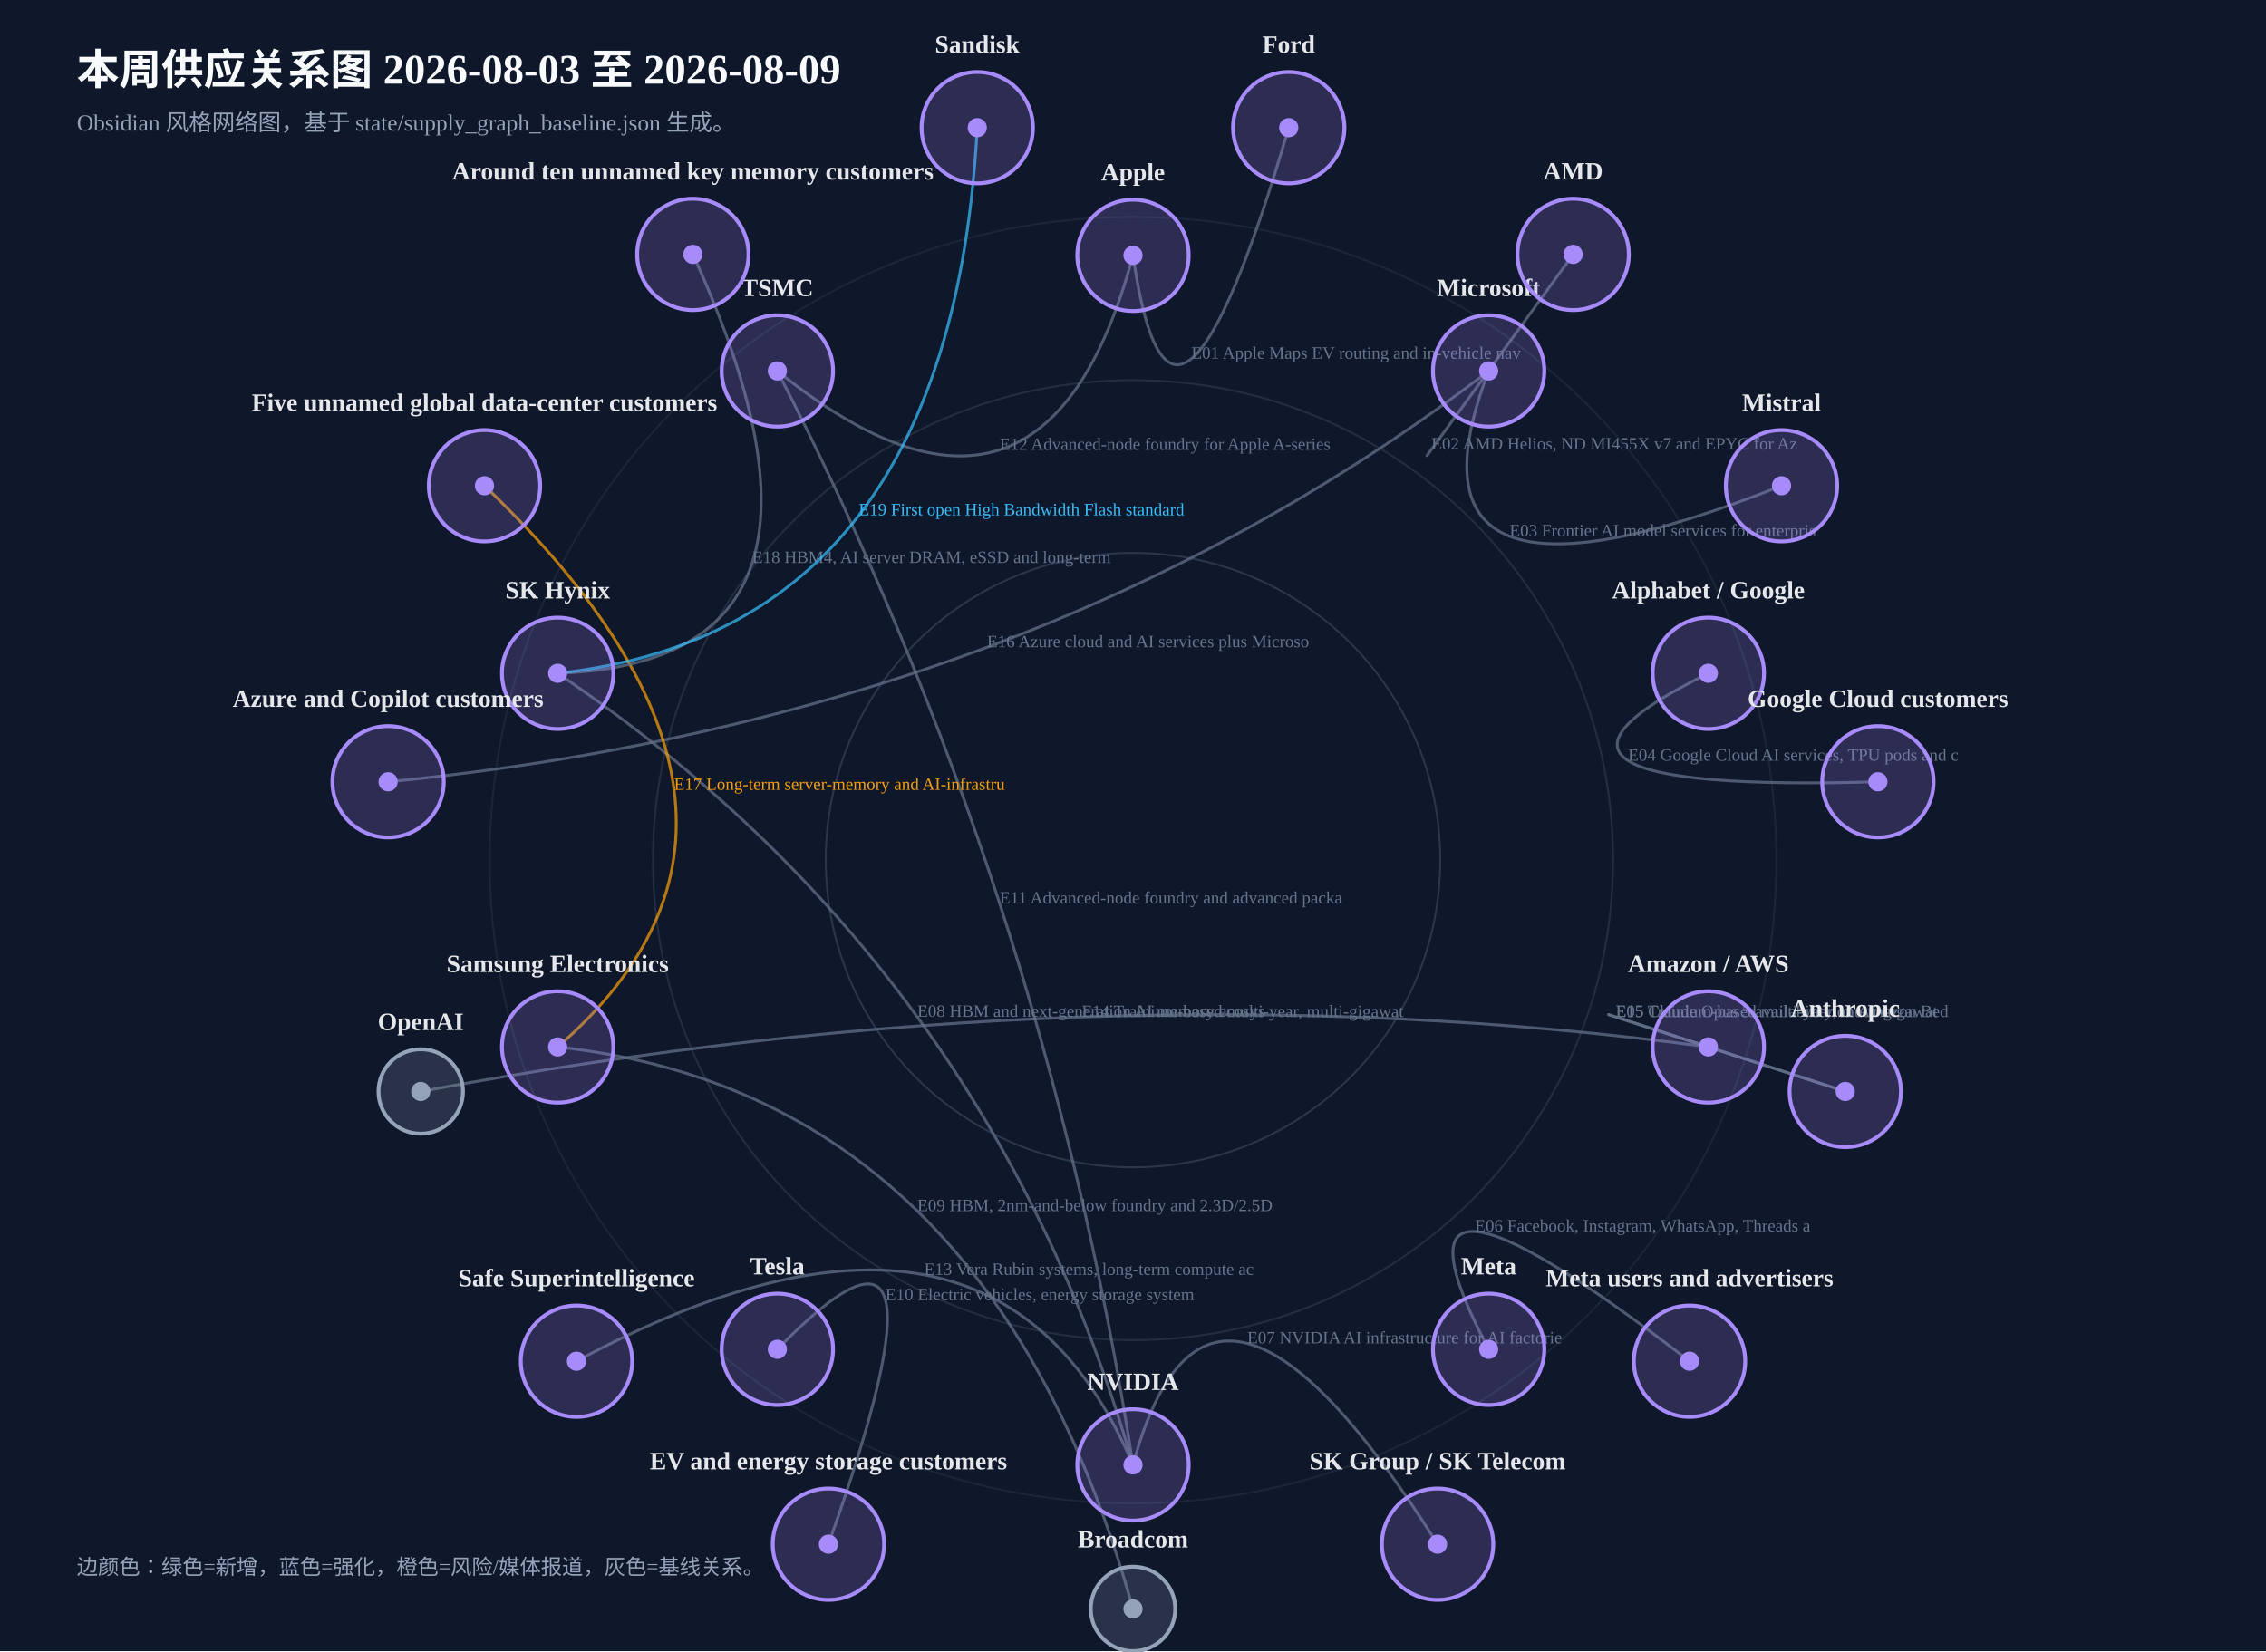
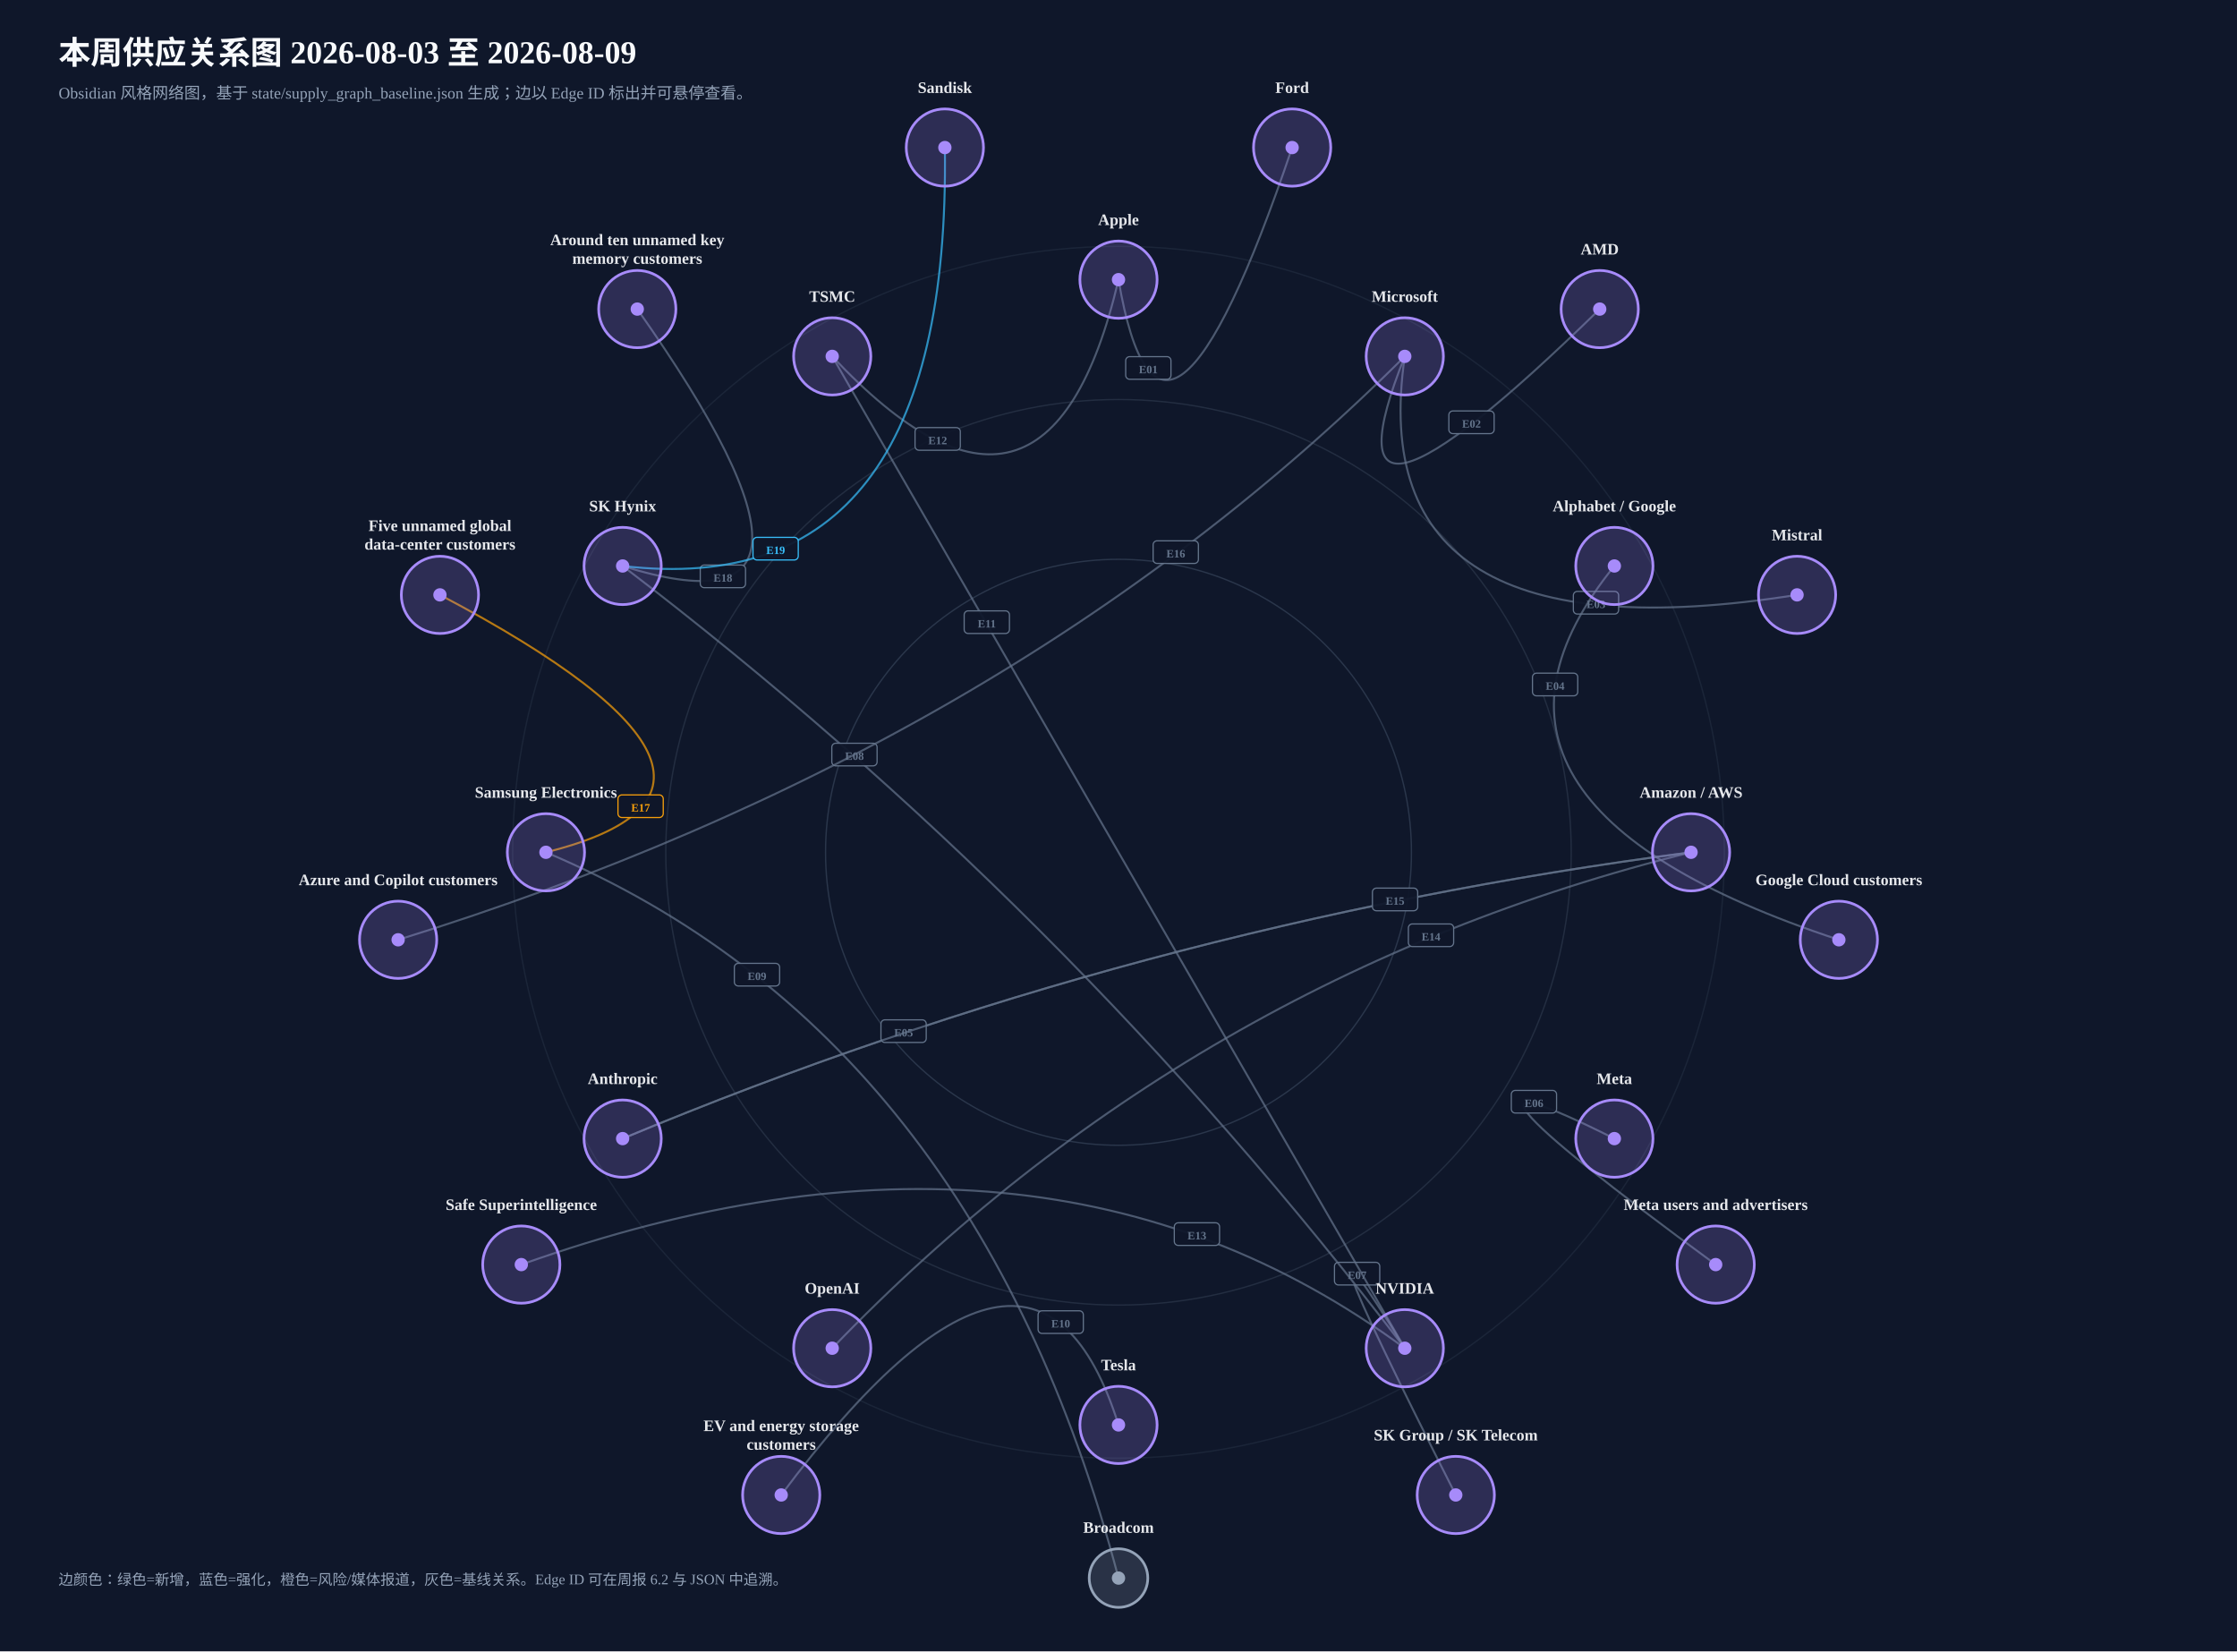
- <svg xmlns="http://www.w3.org/2000/svg" width="1180" height="860" viewBox="0 0 1180 860">
+ <svg xmlns="http://www.w3.org/2000/svg" width="1680" height="1240" viewBox="0 0 1680 1240">
  <rect width="100%" height="100%" fill="#0f172a" />
-   <circle cx="590" cy="448" r="160" fill="none" stroke="#334155" stroke-width="1" stroke-opacity="0.75" />
-   <circle cx="590" cy="448" r="250" fill="none" stroke="#334155" stroke-width="1" stroke-opacity="0.55" />
-   <circle cx="590" cy="448" r="335" fill="none" stroke="#334155" stroke-width="1" stroke-opacity="0.35" />
-   <text x="40" y="44" font-size="22" font-weight="800" fill="#f8fafc">本周供应关系图 2026-08-03 至 2026-08-09</text>
-   <text x="40" y="68" font-size="12" fill="#94a3b8">Obsidian 风格网络图，基于 state/supply_graph_baseline.json 生成。</text>
-   <text x="40" y="820" font-size="11" fill="#94a3b8">边颜色：绿色=新增，蓝色=强化，橙色=风险/媒体报道，灰色=基线关系。</text>
-   <path d="M 590.0 133.0 Q 610.3 273.9 671.1 66.5" fill="none" stroke="#64748b" stroke-width="1.5" stroke-opacity="0.72" />
-   <text x="620.4" y="186.8" font-size="9" fill="#64748b">E01 Apple Maps EV routing and in-vehicle nav</text>
-   <path d="M 819.2 132.5 Q 693.6 305.4 775.2 193.2" fill="none" stroke="#64748b" stroke-width="1.5" stroke-opacity="0.72" />
-   <text x="745.4" y="234.1" font-size="9" fill="#64748b">E02 AMD Helios, ND MI455X v7 and EPYC for Az</text>
-   <path d="M 927.7 253.0 Q 720.7 335.5 775.2 193.2" fill="none" stroke="#64748b" stroke-width="1.5" stroke-opacity="0.72" />
-   <text x="786.1" y="279.3" font-size="9" fill="#64748b">E03 Frontier AI model services for enterpris</text>
-   <path d="M 889.6 350.7 Q 761.9 413.5 977.9 407.2" fill="none" stroke="#64748b" stroke-width="1.5" stroke-opacity="0.72" />
-   <text x="847.8" y="396.2" font-size="9" fill="#64748b">E04 Google Cloud AI services, TPU pods and c</text>
-   <path d="M 960.9 568.5 Q 757.6 502.5 889.6 545.3" fill="none" stroke="#64748b" stroke-width="1.5" stroke-opacity="0.72" />
-   <text x="841.4" y="529.7" font-size="9" fill="#64748b">E05 Claude Opus 5 availability on Amazon Bed</text>
-   <path d="M 775.2 702.8 Q 708.7 577.0 879.8 709.0" fill="none" stroke="#64748b" stroke-width="1.5" stroke-opacity="0.72" />
-   <text x="768.1" y="641.4" font-size="9" fill="#64748b">E06 Facebook, Instagram, WhatsApp, Threads a</text>
-   <path d="M 590.0 763.0 Q 629.7 615.8 748.6 804.3" fill="none" stroke="#64748b" stroke-width="1.5" stroke-opacity="0.72" />
-   <text x="649.5" y="699.7" font-size="9" fill="#64748b">E07 NVIDIA AI infrastructure for AI factorie</text>
-   <path d="M 290.4 350.7 Q 515.1 502.4 590.0 763.0" fill="none" stroke="#64748b" stroke-width="1.5" stroke-opacity="0.72" />
-   <text x="477.7" y="529.6" font-size="9" fill="#64748b">E08 HBM and next-generation AI memory ecosys</text>
-   <path d="M 290.4 545.3 Q 515.1 569.8 590.0 838.0" fill="none" stroke="#64748b" stroke-width="1.5" stroke-opacity="0.72" />
-   <text x="477.7" y="630.8" font-size="9" fill="#64748b">E09 HBM, 2nm-and-below foundry and 2.3D/2.5D</text>
-   <path d="M 404.8 702.8 Q 504.1 600.8 431.4 804.3" fill="none" stroke="#64748b" stroke-width="1.5" stroke-opacity="0.72" />
-   <text x="461.1" y="677.2" font-size="9" fill="#64748b">E10 Electric vehicles, energy storage system</text>
-   <path d="M 404.8 193.2 Q 543.7 463.0 590.0 763.0" fill="none" stroke="#64748b" stroke-width="1.5" stroke-opacity="0.72" />
-   <text x="520.6" y="470.6" font-size="9" fill="#64748b">E11 Advanced-node foundry and advanced packa</text>
-   <path d="M 404.8 193.2 Q 543.7 305.5 590.0 133.0" fill="none" stroke="#64748b" stroke-width="1.5" stroke-opacity="0.72" />
-   <text x="520.6" y="234.3" font-size="9" fill="#64748b">E12 Advanced-node foundry for Apple A-series</text>
-   <path d="M 590.0 763.0 Q 517.5 592.0 300.2 709.0" fill="none" stroke="#64748b" stroke-width="1.5" stroke-opacity="0.72" />
-   <text x="481.3" y="664.0" font-size="9" fill="#64748b">E13 Vera Rubin systems, long-term compute ac</text>
-   <path d="M 889.6 545.3 Q 572.2 502.5 219.1 568.5" fill="none" stroke="#64748b" stroke-width="1.5" stroke-opacity="0.72" />
-   <text x="563.3" y="529.7" font-size="9" fill="#64748b">E14 Trainium-based multi-year, multi-gigawat</text>
-   <path d="M 889.6 545.3 Q 757.6 502.5 960.9 568.5" fill="none" stroke="#64748b" stroke-width="1.5" stroke-opacity="0.72" />
-   <text x="841.4" y="529.7" font-size="9" fill="#64748b">E15 Trainium-based multi-year, multi-gigawat</text>
-   <path d="M 775.2 193.2 Q 539.3 374.1 202.1 407.2" fill="none" stroke="#64748b" stroke-width="1.5" stroke-opacity="0.72" />
-   <text x="514.0" y="337.1" font-size="9" fill="#64748b">E16 Azure cloud and AI services plus Microso</text>
-   <path d="M 290.4 545.3 Q 430.7 423.6 252.3 253.0" fill="none" stroke="#f59e0b" stroke-width="1.5" stroke-opacity="0.72" />
-   <text x="351.0" y="411.4" font-size="9" fill="#f59e0b">E17 Long-term server-memory and AI-infrastru</text>
-   <path d="M 290.4 350.7 Q 457.8 344.8 360.8 132.5" fill="none" stroke="#64748b" stroke-width="1.5" stroke-opacity="0.72" />
-   <text x="391.7" y="293.2" font-size="9" fill="#64748b">E18 HBM4, AI server DRAM, eSSD and long-term</text>
-   <path d="M 290.4 350.7 Q 494.8 328.3 508.9 66.5" fill="none" stroke="#38bdf8" stroke-width="1.5" stroke-opacity="0.72" />
-   <text x="447.2" y="268.4" font-size="9" fill="#38bdf8">E19 First open High Bandwidth Flash standard</text>
-   <circle cx="590.0" cy="133.0" r="29" fill="#a78bfa" fill-opacity="0.20" stroke="#a78bfa" stroke-width="2" />
-   <circle cx="590.0" cy="133.0" r="5" fill="#a78bfa" />
-   <text x="590.0" y="94.0" text-anchor="middle" font-size="13" font-weight="700" fill="#e5e7eb">Apple</text>
-   <circle cx="775.2" cy="193.2" r="29" fill="#a78bfa" fill-opacity="0.20" stroke="#a78bfa" stroke-width="2" />
-   <circle cx="775.2" cy="193.2" r="5" fill="#a78bfa" />
-   <text x="775.2" y="154.2" text-anchor="middle" font-size="13" font-weight="700" fill="#e5e7eb">Microsoft</text>
-   <circle cx="889.6" cy="350.7" r="29" fill="#a78bfa" fill-opacity="0.20" stroke="#a78bfa" stroke-width="2" />
-   <circle cx="889.6" cy="350.7" r="5" fill="#a78bfa" />
-   <text x="889.6" y="311.7" text-anchor="middle" font-size="13" font-weight="700" fill="#e5e7eb">Alphabet / Google</text>
-   <circle cx="889.6" cy="545.3" r="29" fill="#a78bfa" fill-opacity="0.20" stroke="#a78bfa" stroke-width="2" />
-   <circle cx="889.6" cy="545.3" r="5" fill="#a78bfa" />
-   <text x="889.6" y="506.3" text-anchor="middle" font-size="13" font-weight="700" fill="#e5e7eb">Amazon / AWS</text>
-   <circle cx="775.2" cy="702.8" r="29" fill="#a78bfa" fill-opacity="0.20" stroke="#a78bfa" stroke-width="2" />
-   <circle cx="775.2" cy="702.8" r="5" fill="#a78bfa" />
-   <text x="775.2" y="663.8" text-anchor="middle" font-size="13" font-weight="700" fill="#e5e7eb">Meta</text>
-   <circle cx="590.0" cy="763.0" r="29" fill="#a78bfa" fill-opacity="0.20" stroke="#a78bfa" stroke-width="2" />
-   <circle cx="590.0" cy="763.0" r="5" fill="#a78bfa" />
-   <text x="590.0" y="724.0" text-anchor="middle" font-size="13" font-weight="700" fill="#e5e7eb">NVIDIA</text>
-   <circle cx="404.8" cy="702.8" r="29" fill="#a78bfa" fill-opacity="0.20" stroke="#a78bfa" stroke-width="2" />
-   <circle cx="404.8" cy="702.8" r="5" fill="#a78bfa" />
-   <text x="404.8" y="663.8" text-anchor="middle" font-size="13" font-weight="700" fill="#e5e7eb">Tesla</text>
-   <circle cx="290.4" cy="545.3" r="29" fill="#a78bfa" fill-opacity="0.20" stroke="#a78bfa" stroke-width="2" />
-   <circle cx="290.4" cy="545.3" r="5" fill="#a78bfa" />
-   <text x="290.4" y="506.3" text-anchor="middle" font-size="13" font-weight="700" fill="#e5e7eb">Samsung Electronics</text>
-   <circle cx="290.4" cy="350.7" r="29" fill="#a78bfa" fill-opacity="0.20" stroke="#a78bfa" stroke-width="2" />
-   <circle cx="290.4" cy="350.7" r="5" fill="#a78bfa" />
-   <text x="290.4" y="311.7" text-anchor="middle" font-size="13" font-weight="700" fill="#e5e7eb">SK Hynix</text>
-   <circle cx="404.8" cy="193.2" r="29" fill="#a78bfa" fill-opacity="0.20" stroke="#a78bfa" stroke-width="2" />
-   <circle cx="404.8" cy="193.2" r="5" fill="#a78bfa" />
-   <text x="404.8" y="154.2" text-anchor="middle" font-size="13" font-weight="700" fill="#e5e7eb">TSMC</text>
-   <circle cx="671.1" cy="66.5" r="29" fill="#a78bfa" fill-opacity="0.20" stroke="#a78bfa" stroke-width="2" />
-   <circle cx="671.1" cy="66.5" r="5" fill="#a78bfa" />
-   <text x="671.1" y="27.5" text-anchor="middle" font-size="13" font-weight="700" fill="#e5e7eb">Ford</text>
-   <circle cx="819.2" cy="132.5" r="29" fill="#a78bfa" fill-opacity="0.20" stroke="#a78bfa" stroke-width="2" />
-   <circle cx="819.2" cy="132.5" r="5" fill="#a78bfa" />
-   <text x="819.2" y="93.5" text-anchor="middle" font-size="13" font-weight="700" fill="#e5e7eb">AMD</text>
-   <circle cx="927.7" cy="253.0" r="29" fill="#a78bfa" fill-opacity="0.20" stroke="#a78bfa" stroke-width="2" />
-   <circle cx="927.7" cy="253.0" r="5" fill="#a78bfa" />
-   <text x="927.7" y="214.0" text-anchor="middle" font-size="13" font-weight="700" fill="#e5e7eb">Mistral</text>
-   <circle cx="977.9" cy="407.2" r="29" fill="#a78bfa" fill-opacity="0.20" stroke="#a78bfa" stroke-width="2" />
-   <circle cx="977.9" cy="407.2" r="5" fill="#a78bfa" />
-   <text x="977.9" y="368.2" text-anchor="middle" font-size="13" font-weight="700" fill="#e5e7eb">Google Cloud customers</text>
-   <circle cx="960.9" cy="568.5" r="29" fill="#a78bfa" fill-opacity="0.20" stroke="#a78bfa" stroke-width="2" />
-   <circle cx="960.9" cy="568.5" r="5" fill="#a78bfa" />
-   <text x="960.9" y="529.5" text-anchor="middle" font-size="13" font-weight="700" fill="#e5e7eb">Anthropic</text>
-   <circle cx="879.8" cy="709.0" r="29" fill="#a78bfa" fill-opacity="0.20" stroke="#a78bfa" stroke-width="2" />
-   <circle cx="879.8" cy="709.0" r="5" fill="#a78bfa" />
-   <text x="879.8" y="670.0" text-anchor="middle" font-size="13" font-weight="700" fill="#e5e7eb">Meta users and advertisers</text>
-   <circle cx="748.6" cy="804.3" r="29" fill="#a78bfa" fill-opacity="0.20" stroke="#a78bfa" stroke-width="2" />
-   <circle cx="748.6" cy="804.3" r="5" fill="#a78bfa" />
-   <text x="748.6" y="765.3" text-anchor="middle" font-size="13" font-weight="700" fill="#e5e7eb">SK Group / SK Telecom</text>
-   <circle cx="590.0" cy="838.0" r="22" fill="#94a3b8" fill-opacity="0.20" stroke="#94a3b8" stroke-width="2" />
-   <circle cx="590.0" cy="838.0" r="5" fill="#94a3b8" />
-   <text x="590.0" y="806.0" text-anchor="middle" font-size="13" font-weight="700" fill="#e5e7eb">Broadcom</text>
-   <circle cx="431.4" cy="804.3" r="29" fill="#a78bfa" fill-opacity="0.20" stroke="#a78bfa" stroke-width="2" />
-   <circle cx="431.4" cy="804.3" r="5" fill="#a78bfa" />
-   <text x="431.4" y="765.3" text-anchor="middle" font-size="13" font-weight="700" fill="#e5e7eb">EV and energy storage customers</text>
-   <circle cx="300.2" cy="709.0" r="29" fill="#a78bfa" fill-opacity="0.20" stroke="#a78bfa" stroke-width="2" />
-   <circle cx="300.2" cy="709.0" r="5" fill="#a78bfa" />
-   <text x="300.2" y="670.0" text-anchor="middle" font-size="13" font-weight="700" fill="#e5e7eb">Safe Superintelligence</text>
-   <circle cx="219.1" cy="568.5" r="22" fill="#94a3b8" fill-opacity="0.20" stroke="#94a3b8" stroke-width="2" />
-   <circle cx="219.1" cy="568.5" r="5" fill="#94a3b8" />
-   <text x="219.1" y="536.5" text-anchor="middle" font-size="13" font-weight="700" fill="#e5e7eb">OpenAI</text>
-   <circle cx="202.1" cy="407.2" r="29" fill="#a78bfa" fill-opacity="0.20" stroke="#a78bfa" stroke-width="2" />
-   <circle cx="202.1" cy="407.2" r="5" fill="#a78bfa" />
-   <text x="202.1" y="368.2" text-anchor="middle" font-size="13" font-weight="700" fill="#e5e7eb">Azure and Copilot customers</text>
-   <circle cx="252.3" cy="253.0" r="29" fill="#a78bfa" fill-opacity="0.20" stroke="#a78bfa" stroke-width="2" />
-   <circle cx="252.3" cy="253.0" r="5" fill="#a78bfa" />
-   <text x="252.3" y="214.0" text-anchor="middle" font-size="13" font-weight="700" fill="#e5e7eb">Five unnamed global data-center customers</text>
-   <circle cx="360.8" cy="132.5" r="29" fill="#a78bfa" fill-opacity="0.20" stroke="#a78bfa" stroke-width="2" />
-   <circle cx="360.8" cy="132.5" r="5" fill="#a78bfa" />
-   <text x="360.8" y="93.5" text-anchor="middle" font-size="13" font-weight="700" fill="#e5e7eb">Around ten unnamed key memory customers</text>
-   <circle cx="508.9" cy="66.5" r="29" fill="#a78bfa" fill-opacity="0.20" stroke="#a78bfa" stroke-width="2" />
-   <circle cx="508.9" cy="66.5" r="5" fill="#a78bfa" />
-   <text x="508.9" y="27.5" text-anchor="middle" font-size="13" font-weight="700" fill="#e5e7eb">Sandisk</text>
+   <circle cx="840.0" cy="640.0" r="220" fill="none" stroke="#334155" stroke-width="1" stroke-opacity="0.75" />
+   <circle cx="840.0" cy="640.0" r="340" fill="none" stroke="#334155" stroke-width="1" stroke-opacity="0.55" />
+   <circle cx="840.0" cy="640.0" r="455" fill="none" stroke="#334155" stroke-width="1" stroke-opacity="0.35" />
+   <text x="44" y="48" font-size="24" font-weight="800" fill="#f8fafc">本周供应关系图 2026-08-03 至 2026-08-09</text>
+   <text x="44" y="74" font-size="12" fill="#94a3b8">Obsidian 风格网络图，基于 state/supply_graph_baseline.json 生成；边以 Edge ID 标出并可悬停查看。</text>
+   <text x="44" y="1190" font-size="11" fill="#94a3b8">边颜色：绿色=新增，蓝色=强化，橙色=风险/媒体报道，灰色=基线关系。Edge ID 可在周报 6.2 与 JSON 中追溯。</text>
+   <path d="M 840.0 210.0 Q 872.6 400.2 970.4 110.8" fill="none" stroke="#64748b" stroke-width="1.5" stroke-opacity="0.72" />
+   <g>
+     <rect x="845.4" y="267.8" width="34" height="17" rx="3" fill="#0f172a" fill-opacity="0.94" stroke="#64748b" stroke-width="0.9" />
+     <text x="862.4" y="280.3" text-anchor="middle" font-size="8.5" font-weight="700" fill="#64748b">E01</text>
+   </g>
+   <path d="M 1201.4 232.1 Q 984.1 444.9 1055.0 267.6" fill="none" stroke="#64748b" stroke-width="1.5" stroke-opacity="0.72" />
+   <g>
+     <rect x="1088.1" y="308.6" width="34" height="17" rx="3" fill="#0f172a" fill-opacity="0.94" stroke="#64748b" stroke-width="0.9" />
+     <text x="1105.1" y="321.1" text-anchor="middle" font-size="8.5" font-weight="700" fill="#64748b">E02</text>
+   </g>
+   <path d="M 1349.6 446.7 Q 1021.1 498.6 1055.0 267.6" fill="none" stroke="#64748b" stroke-width="1.5" stroke-opacity="0.72" />
+   <g>
+     <rect x="1181.6" y="444.1" width="34" height="17" rx="3" fill="#0f172a" fill-opacity="0.94" stroke="#64748b" stroke-width="0.9" />
+     <text x="1198.6" y="456.6" text-anchor="middle" font-size="8.5" font-weight="700" fill="#64748b">E03</text>
+   </g>
+   <path d="M 1212.4 425.0 Q 1068.4 602.7 1381.0 705.7" fill="none" stroke="#64748b" stroke-width="1.5" stroke-opacity="0.72" />
+   <g>
+     <rect x="1150.9" y="505.5" width="34" height="17" rx="3" fill="#0f172a" fill-opacity="0.94" stroke="#64748b" stroke-width="0.9" />
+     <text x="1167.9" y="518.0" text-anchor="middle" font-size="8.5" font-weight="700" fill="#64748b">E04</text>
+   </g>
+   <path d="M 467.6 855.0 Q 854.4 693.8 1270.0 640.0" fill="none" stroke="#64748b" stroke-width="1.5" stroke-opacity="0.72" />
+   <g>
+     <rect x="661.6" y="765.8" width="34" height="17" rx="3" fill="#0f172a" fill-opacity="0.94" stroke="#64748b" stroke-width="0.9" />
+     <text x="678.6" y="778.3" text-anchor="middle" font-size="8.5" font-weight="700" fill="#64748b">E05</text>
+   </g>
+   <path d="M 1212.4 855.0 Q 1045.2 771.1 1288.5 949.6" fill="none" stroke="#64748b" stroke-width="1.5" stroke-opacity="0.72" />
+   <g>
+     <rect x="1135.0" y="818.8" width="34" height="17" rx="3" fill="#0f172a" fill-opacity="0.94" stroke="#64748b" stroke-width="0.9" />
+     <text x="1152.0" y="831.3" text-anchor="middle" font-size="8.5" font-weight="700" fill="#64748b">E06</text>
+   </g>
+   <path d="M 1055.0 1012.4 Q 957.1 853.7 1093.3 1122.6" fill="none" stroke="#64748b" stroke-width="1.5" stroke-opacity="0.72" />
+   <g>
+     <rect x="1002.2" y="947.9" width="34" height="17" rx="3" fill="#0f172a" fill-opacity="0.94" stroke="#64748b" stroke-width="0.9" />
+     <text x="1019.2" y="960.4" text-anchor="middle" font-size="8.5" font-weight="700" fill="#64748b">E07</text>
+   </g>
+   <path d="M 467.6 425.0 Q 800.7 679.3 1055.0 1012.4" fill="none" stroke="#64748b" stroke-width="1.5" stroke-opacity="0.72" />
+   <g>
+     <rect x="624.7" y="558.1" width="34" height="17" rx="3" fill="#0f172a" fill-opacity="0.94" stroke="#64748b" stroke-width="0.9" />
+     <text x="641.7" y="570.6" text-anchor="middle" font-size="8.5" font-weight="700" fill="#64748b">E08</text>
+   </g>
+   <path d="M 410.0 640.0 Q 732.5 776.2 840.0 1185.0" fill="none" stroke="#64748b" stroke-width="1.5" stroke-opacity="0.72" />
+   <g>
+     <rect x="551.5" y="723.4" width="34" height="17" rx="3" fill="#0f172a" fill-opacity="0.94" stroke="#64748b" stroke-width="0.9" />
+     <text x="568.5" y="735.9" text-anchor="middle" font-size="8.5" font-weight="700" fill="#64748b">E09</text>
+   </g>
+   <path d="M 840.0 1070.0 Q 776.7 868.1 586.7 1122.6" fill="none" stroke="#64748b" stroke-width="1.5" stroke-opacity="0.72" />
+   <g>
+     <rect x="779.6" y="984.3" width="34" height="17" rx="3" fill="#0f172a" fill-opacity="0.94" stroke="#64748b" stroke-width="0.9" />
+     <text x="796.6" y="996.8" text-anchor="middle" font-size="8.5" font-weight="700" fill="#64748b">E10</text>
+   </g>
+   <path d="M 625.0 267.6 Q 840.0 640.0 1055.0 1012.4" fill="none" stroke="#64748b" stroke-width="1.5" stroke-opacity="0.72" />
+   <g>
+     <rect x="724.1" y="458.7" width="34" height="17" rx="3" fill="#0f172a" fill-opacity="0.94" stroke="#64748b" stroke-width="0.9" />
+     <text x="741.1" y="471.2" text-anchor="middle" font-size="8.5" font-weight="700" fill="#64748b">E11</text>
+   </g>
+   <path d="M 625.0 267.6 Q 786.2 439.4 840.0 210.0" fill="none" stroke="#64748b" stroke-width="1.5" stroke-opacity="0.72" />
+   <g>
+     <rect x="687.2" y="321.1" width="34" height="17" rx="3" fill="#0f172a" fill-opacity="0.94" stroke="#64748b" stroke-width="0.9" />
+     <text x="704.2" y="333.6" text-anchor="middle" font-size="8.5" font-weight="700" fill="#64748b">E12</text>
+   </g>
+   <path d="M 1055.0 1012.4 Q 781.6 810.5 391.5 949.6" fill="none" stroke="#64748b" stroke-width="1.5" stroke-opacity="0.72" />
+   <g>
+     <rect x="881.9" y="918.2" width="34" height="17" rx="3" fill="#0f172a" fill-opacity="0.94" stroke="#64748b" stroke-width="0.9" />
+     <text x="898.9" y="930.7" text-anchor="middle" font-size="8.5" font-weight="700" fill="#64748b">E13</text>
+   </g>
+   <path d="M 1270.0 640.0 Q 893.8 733.1 625.0 1012.4" fill="none" stroke="#64748b" stroke-width="1.5" stroke-opacity="0.72" />
+   <g>
+     <rect x="1057.7" y="693.8" width="34" height="17" rx="3" fill="#0f172a" fill-opacity="0.94" stroke="#64748b" stroke-width="0.9" />
+     <text x="1074.7" y="706.3" text-anchor="middle" font-size="8.5" font-weight="700" fill="#64748b">E14</text>
+   </g>
+   <path d="M 1270.0 640.0 Q 854.4 693.8 467.6 855.0" fill="none" stroke="#64748b" stroke-width="1.5" stroke-opacity="0.72" />
+   <g>
+     <rect x="1030.7" y="666.9" width="34" height="17" rx="3" fill="#0f172a" fill-opacity="0.94" stroke="#64748b" stroke-width="0.9" />
+     <text x="1047.7" y="679.4" text-anchor="middle" font-size="8.5" font-weight="700" fill="#64748b">E15</text>
+   </g>
+   <path d="M 1055.0 267.6 Q 758.5 563.3 299.0 705.7" fill="none" stroke="#64748b" stroke-width="1.5" stroke-opacity="0.72" />
+   <g>
+     <rect x="866.0" y="406.1" width="34" height="17" rx="3" fill="#0f172a" fill-opacity="0.94" stroke="#64748b" stroke-width="0.9" />
+     <text x="883.0" y="418.6" text-anchor="middle" font-size="8.5" font-weight="700" fill="#64748b">E16</text>
+   </g>
+   <path d="M 410.0 640.0 Q 605.1 591.7 330.4 446.7" fill="none" stroke="#f59e0b" stroke-width="1.5" stroke-opacity="0.72" />
+   <g>
+     <rect x="464.1" y="596.9" width="34" height="17" rx="3" fill="#0f172a" fill-opacity="0.94" stroke="#f59e0b" stroke-width="0.9" />
+     <text x="481.1" y="609.4" text-anchor="middle" font-size="8.5" font-weight="700" fill="#f59e0b">E17</text>
+   </g>
+   <path d="M 467.6 425.0 Q 656.6 484.3 478.6 232.1" fill="none" stroke="#64748b" stroke-width="1.5" stroke-opacity="0.72" />
+   <g>
+     <rect x="525.9" y="424.3" width="34" height="17" rx="3" fill="#0f172a" fill-opacity="0.94" stroke="#64748b" stroke-width="0.9" />
+     <text x="542.9" y="436.8" text-anchor="middle" font-size="8.5" font-weight="700" fill="#64748b">E18</text>
+   </g>
+   <path d="M 467.6 425.0 Q 714.3 454.0 709.6 110.8" fill="none" stroke="#38bdf8" stroke-width="1.5" stroke-opacity="0.72" />
+   <g>
+     <rect x="565.5" y="403.5" width="34" height="17" rx="3" fill="#0f172a" fill-opacity="0.94" stroke="#38bdf8" stroke-width="0.9" />
+     <text x="582.5" y="416.0" text-anchor="middle" font-size="8.5" font-weight="700" fill="#38bdf8">E19</text>
+   </g>
+   <circle cx="840.0" cy="210.0" r="29" fill="#a78bfa" fill-opacity="0.20" stroke="#a78bfa" stroke-width="2" />
+   <circle cx="840.0" cy="210.0" r="5" fill="#a78bfa" />
+   <text x="840.0" y="169.0" text-anchor="middle" font-size="12" font-weight="700" fill="#e5e7eb">Apple</text>
+   <circle cx="1055.0" cy="267.6" r="29" fill="#a78bfa" fill-opacity="0.20" stroke="#a78bfa" stroke-width="2" />
+   <circle cx="1055.0" cy="267.6" r="5" fill="#a78bfa" />
+   <text x="1055.0" y="226.6" text-anchor="middle" font-size="12" font-weight="700" fill="#e5e7eb">Microsoft</text>
+   <circle cx="1212.4" cy="425.0" r="29" fill="#a78bfa" fill-opacity="0.20" stroke="#a78bfa" stroke-width="2" />
+   <circle cx="1212.4" cy="425.0" r="5" fill="#a78bfa" />
+   <text x="1212.4" y="384.0" text-anchor="middle" font-size="12" font-weight="700" fill="#e5e7eb">Alphabet / Google</text>
+   <circle cx="1270.0" cy="640.0" r="29" fill="#a78bfa" fill-opacity="0.20" stroke="#a78bfa" stroke-width="2" />
+   <circle cx="1270.0" cy="640.0" r="5" fill="#a78bfa" />
+   <text x="1270.0" y="599.0" text-anchor="middle" font-size="12" font-weight="700" fill="#e5e7eb">Amazon / AWS</text>
+   <circle cx="1212.4" cy="855.0" r="29" fill="#a78bfa" fill-opacity="0.20" stroke="#a78bfa" stroke-width="2" />
+   <circle cx="1212.4" cy="855.0" r="5" fill="#a78bfa" />
+   <text x="1212.4" y="814.0" text-anchor="middle" font-size="12" font-weight="700" fill="#e5e7eb">Meta</text>
+   <circle cx="1055.0" cy="1012.4" r="29" fill="#a78bfa" fill-opacity="0.20" stroke="#a78bfa" stroke-width="2" />
+   <circle cx="1055.0" cy="1012.4" r="5" fill="#a78bfa" />
+   <text x="1055.0" y="971.4" text-anchor="middle" font-size="12" font-weight="700" fill="#e5e7eb">NVIDIA</text>
+   <circle cx="840.0" cy="1070.0" r="29" fill="#a78bfa" fill-opacity="0.20" stroke="#a78bfa" stroke-width="2" />
+   <circle cx="840.0" cy="1070.0" r="5" fill="#a78bfa" />
+   <text x="840.0" y="1029.0" text-anchor="middle" font-size="12" font-weight="700" fill="#e5e7eb">Tesla</text>
+   <circle cx="625.0" cy="1012.4" r="29" fill="#a78bfa" fill-opacity="0.20" stroke="#a78bfa" stroke-width="2" />
+   <circle cx="625.0" cy="1012.4" r="5" fill="#a78bfa" />
+   <text x="625.0" y="971.4" text-anchor="middle" font-size="12" font-weight="700" fill="#e5e7eb">OpenAI</text>
+   <circle cx="467.6" cy="855.0" r="29" fill="#a78bfa" fill-opacity="0.20" stroke="#a78bfa" stroke-width="2" />
+   <circle cx="467.6" cy="855.0" r="5" fill="#a78bfa" />
+   <text x="467.6" y="814.0" text-anchor="middle" font-size="12" font-weight="700" fill="#e5e7eb">Anthropic</text>
+   <circle cx="410.0" cy="640.0" r="29" fill="#a78bfa" fill-opacity="0.20" stroke="#a78bfa" stroke-width="2" />
+   <circle cx="410.0" cy="640.0" r="5" fill="#a78bfa" />
+   <text x="410.0" y="599.0" text-anchor="middle" font-size="12" font-weight="700" fill="#e5e7eb">Samsung Electronics</text>
+   <circle cx="467.6" cy="425.0" r="29" fill="#a78bfa" fill-opacity="0.20" stroke="#a78bfa" stroke-width="2" />
+   <circle cx="467.6" cy="425.0" r="5" fill="#a78bfa" />
+   <text x="467.6" y="384.0" text-anchor="middle" font-size="12" font-weight="700" fill="#e5e7eb">SK Hynix</text>
+   <circle cx="625.0" cy="267.6" r="29" fill="#a78bfa" fill-opacity="0.20" stroke="#a78bfa" stroke-width="2" />
+   <circle cx="625.0" cy="267.6" r="5" fill="#a78bfa" />
+   <text x="625.0" y="226.6" text-anchor="middle" font-size="12" font-weight="700" fill="#e5e7eb">TSMC</text>
+   <circle cx="970.4" cy="110.8" r="29" fill="#a78bfa" fill-opacity="0.20" stroke="#a78bfa" stroke-width="2" />
+   <circle cx="970.4" cy="110.8" r="5" fill="#a78bfa" />
+   <text x="970.4" y="69.8" text-anchor="middle" font-size="12" font-weight="700" fill="#e5e7eb">Ford</text>
+   <circle cx="1201.4" cy="232.1" r="29" fill="#a78bfa" fill-opacity="0.20" stroke="#a78bfa" stroke-width="2" />
+   <circle cx="1201.4" cy="232.1" r="5" fill="#a78bfa" />
+   <text x="1201.4" y="191.1" text-anchor="middle" font-size="12" font-weight="700" fill="#e5e7eb">AMD</text>
+   <circle cx="1349.6" cy="446.7" r="29" fill="#a78bfa" fill-opacity="0.20" stroke="#a78bfa" stroke-width="2" />
+   <circle cx="1349.6" cy="446.7" r="5" fill="#a78bfa" />
+   <text x="1349.6" y="405.7" text-anchor="middle" font-size="12" font-weight="700" fill="#e5e7eb">Mistral</text>
+   <circle cx="1381.0" cy="705.7" r="29" fill="#a78bfa" fill-opacity="0.20" stroke="#a78bfa" stroke-width="2" />
+   <circle cx="1381.0" cy="705.7" r="5" fill="#a78bfa" />
+   <text x="1381.0" y="664.7" text-anchor="middle" font-size="12" font-weight="700" fill="#e5e7eb">Google Cloud customers</text>
+   <circle cx="1288.5" cy="949.6" r="29" fill="#a78bfa" fill-opacity="0.20" stroke="#a78bfa" stroke-width="2" />
+   <circle cx="1288.5" cy="949.6" r="5" fill="#a78bfa" />
+   <text x="1288.5" y="908.6" text-anchor="middle" font-size="12" font-weight="700" fill="#e5e7eb">Meta users and advertisers</text>
+   <circle cx="1093.3" cy="1122.6" r="29" fill="#a78bfa" fill-opacity="0.20" stroke="#a78bfa" stroke-width="2" />
+   <circle cx="1093.3" cy="1122.6" r="5" fill="#a78bfa" />
+   <text x="1093.3" y="1081.6" text-anchor="middle" font-size="12" font-weight="700" fill="#e5e7eb">SK Group / SK Telecom</text>
+   <circle cx="840.0" cy="1185.0" r="22" fill="#94a3b8" fill-opacity="0.20" stroke="#94a3b8" stroke-width="2" />
+   <circle cx="840.0" cy="1185.0" r="5" fill="#94a3b8" />
+   <text x="840.0" y="1151.0" text-anchor="middle" font-size="12" font-weight="700" fill="#e5e7eb">Broadcom</text>
+   <circle cx="586.7" cy="1122.6" r="29" fill="#a78bfa" fill-opacity="0.20" stroke="#a78bfa" stroke-width="2" />
+   <circle cx="586.7" cy="1122.6" r="5" fill="#a78bfa" />
+   <text x="586.7" y="1074.6" text-anchor="middle" font-size="12" font-weight="700" fill="#e5e7eb">EV and energy storage</text>
+   <text x="586.7" y="1088.6" text-anchor="middle" font-size="12" font-weight="700" fill="#e5e7eb">customers</text>
+   <circle cx="391.5" cy="949.6" r="29" fill="#a78bfa" fill-opacity="0.20" stroke="#a78bfa" stroke-width="2" />
+   <circle cx="391.5" cy="949.6" r="5" fill="#a78bfa" />
+   <text x="391.5" y="908.6" text-anchor="middle" font-size="12" font-weight="700" fill="#e5e7eb">Safe Superintelligence</text>
+   <circle cx="299.0" cy="705.7" r="29" fill="#a78bfa" fill-opacity="0.20" stroke="#a78bfa" stroke-width="2" />
+   <circle cx="299.0" cy="705.7" r="5" fill="#a78bfa" />
+   <text x="299.0" y="664.7" text-anchor="middle" font-size="12" font-weight="700" fill="#e5e7eb">Azure and Copilot customers</text>
+   <circle cx="330.4" cy="446.7" r="29" fill="#a78bfa" fill-opacity="0.20" stroke="#a78bfa" stroke-width="2" />
+   <circle cx="330.4" cy="446.7" r="5" fill="#a78bfa" />
+   <text x="330.4" y="398.7" text-anchor="middle" font-size="12" font-weight="700" fill="#e5e7eb">Five unnamed global</text>
+   <text x="330.4" y="412.7" text-anchor="middle" font-size="12" font-weight="700" fill="#e5e7eb">data-center customers</text>
+   <circle cx="478.6" cy="232.1" r="29" fill="#a78bfa" fill-opacity="0.20" stroke="#a78bfa" stroke-width="2" />
+   <circle cx="478.6" cy="232.1" r="5" fill="#a78bfa" />
+   <text x="478.6" y="184.1" text-anchor="middle" font-size="12" font-weight="700" fill="#e5e7eb">Around ten unnamed key</text>
+   <text x="478.6" y="198.1" text-anchor="middle" font-size="12" font-weight="700" fill="#e5e7eb">memory customers</text>
+   <circle cx="709.6" cy="110.8" r="29" fill="#a78bfa" fill-opacity="0.20" stroke="#a78bfa" stroke-width="2" />
+   <circle cx="709.6" cy="110.8" r="5" fill="#a78bfa" />
+   <text x="709.6" y="69.8" text-anchor="middle" font-size="12" font-weight="700" fill="#e5e7eb">Sandisk</text>
</svg>
